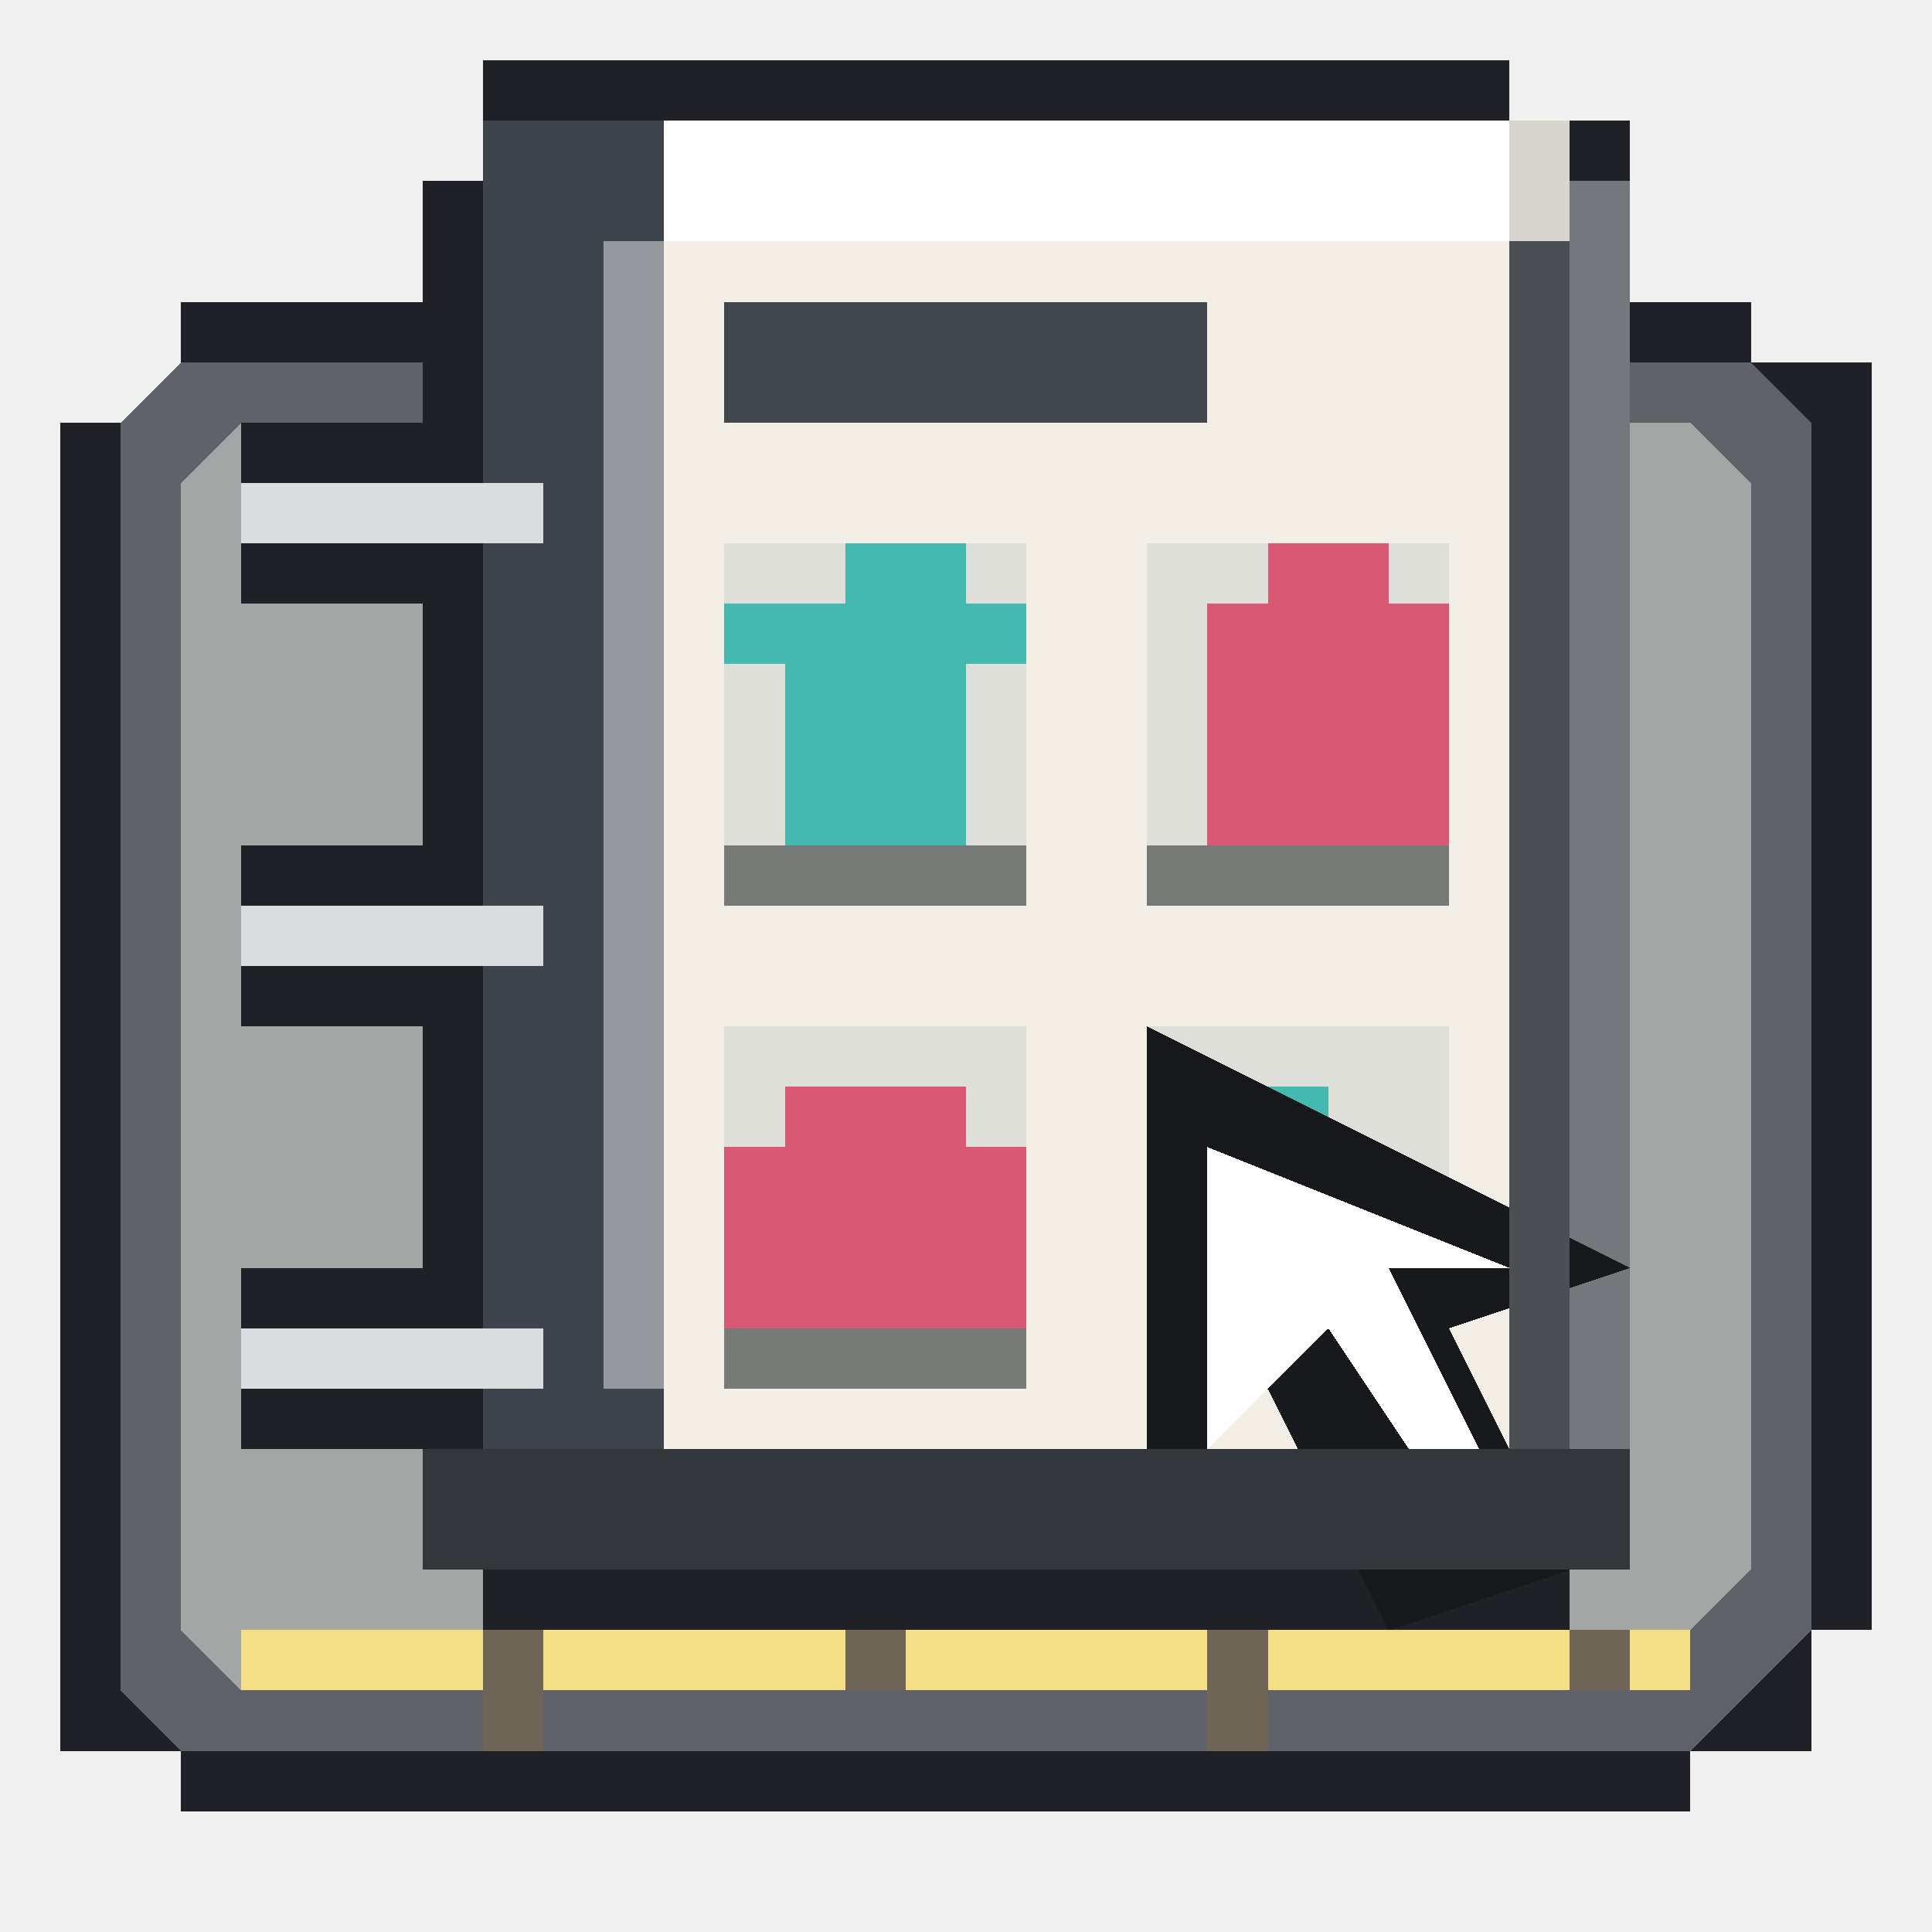
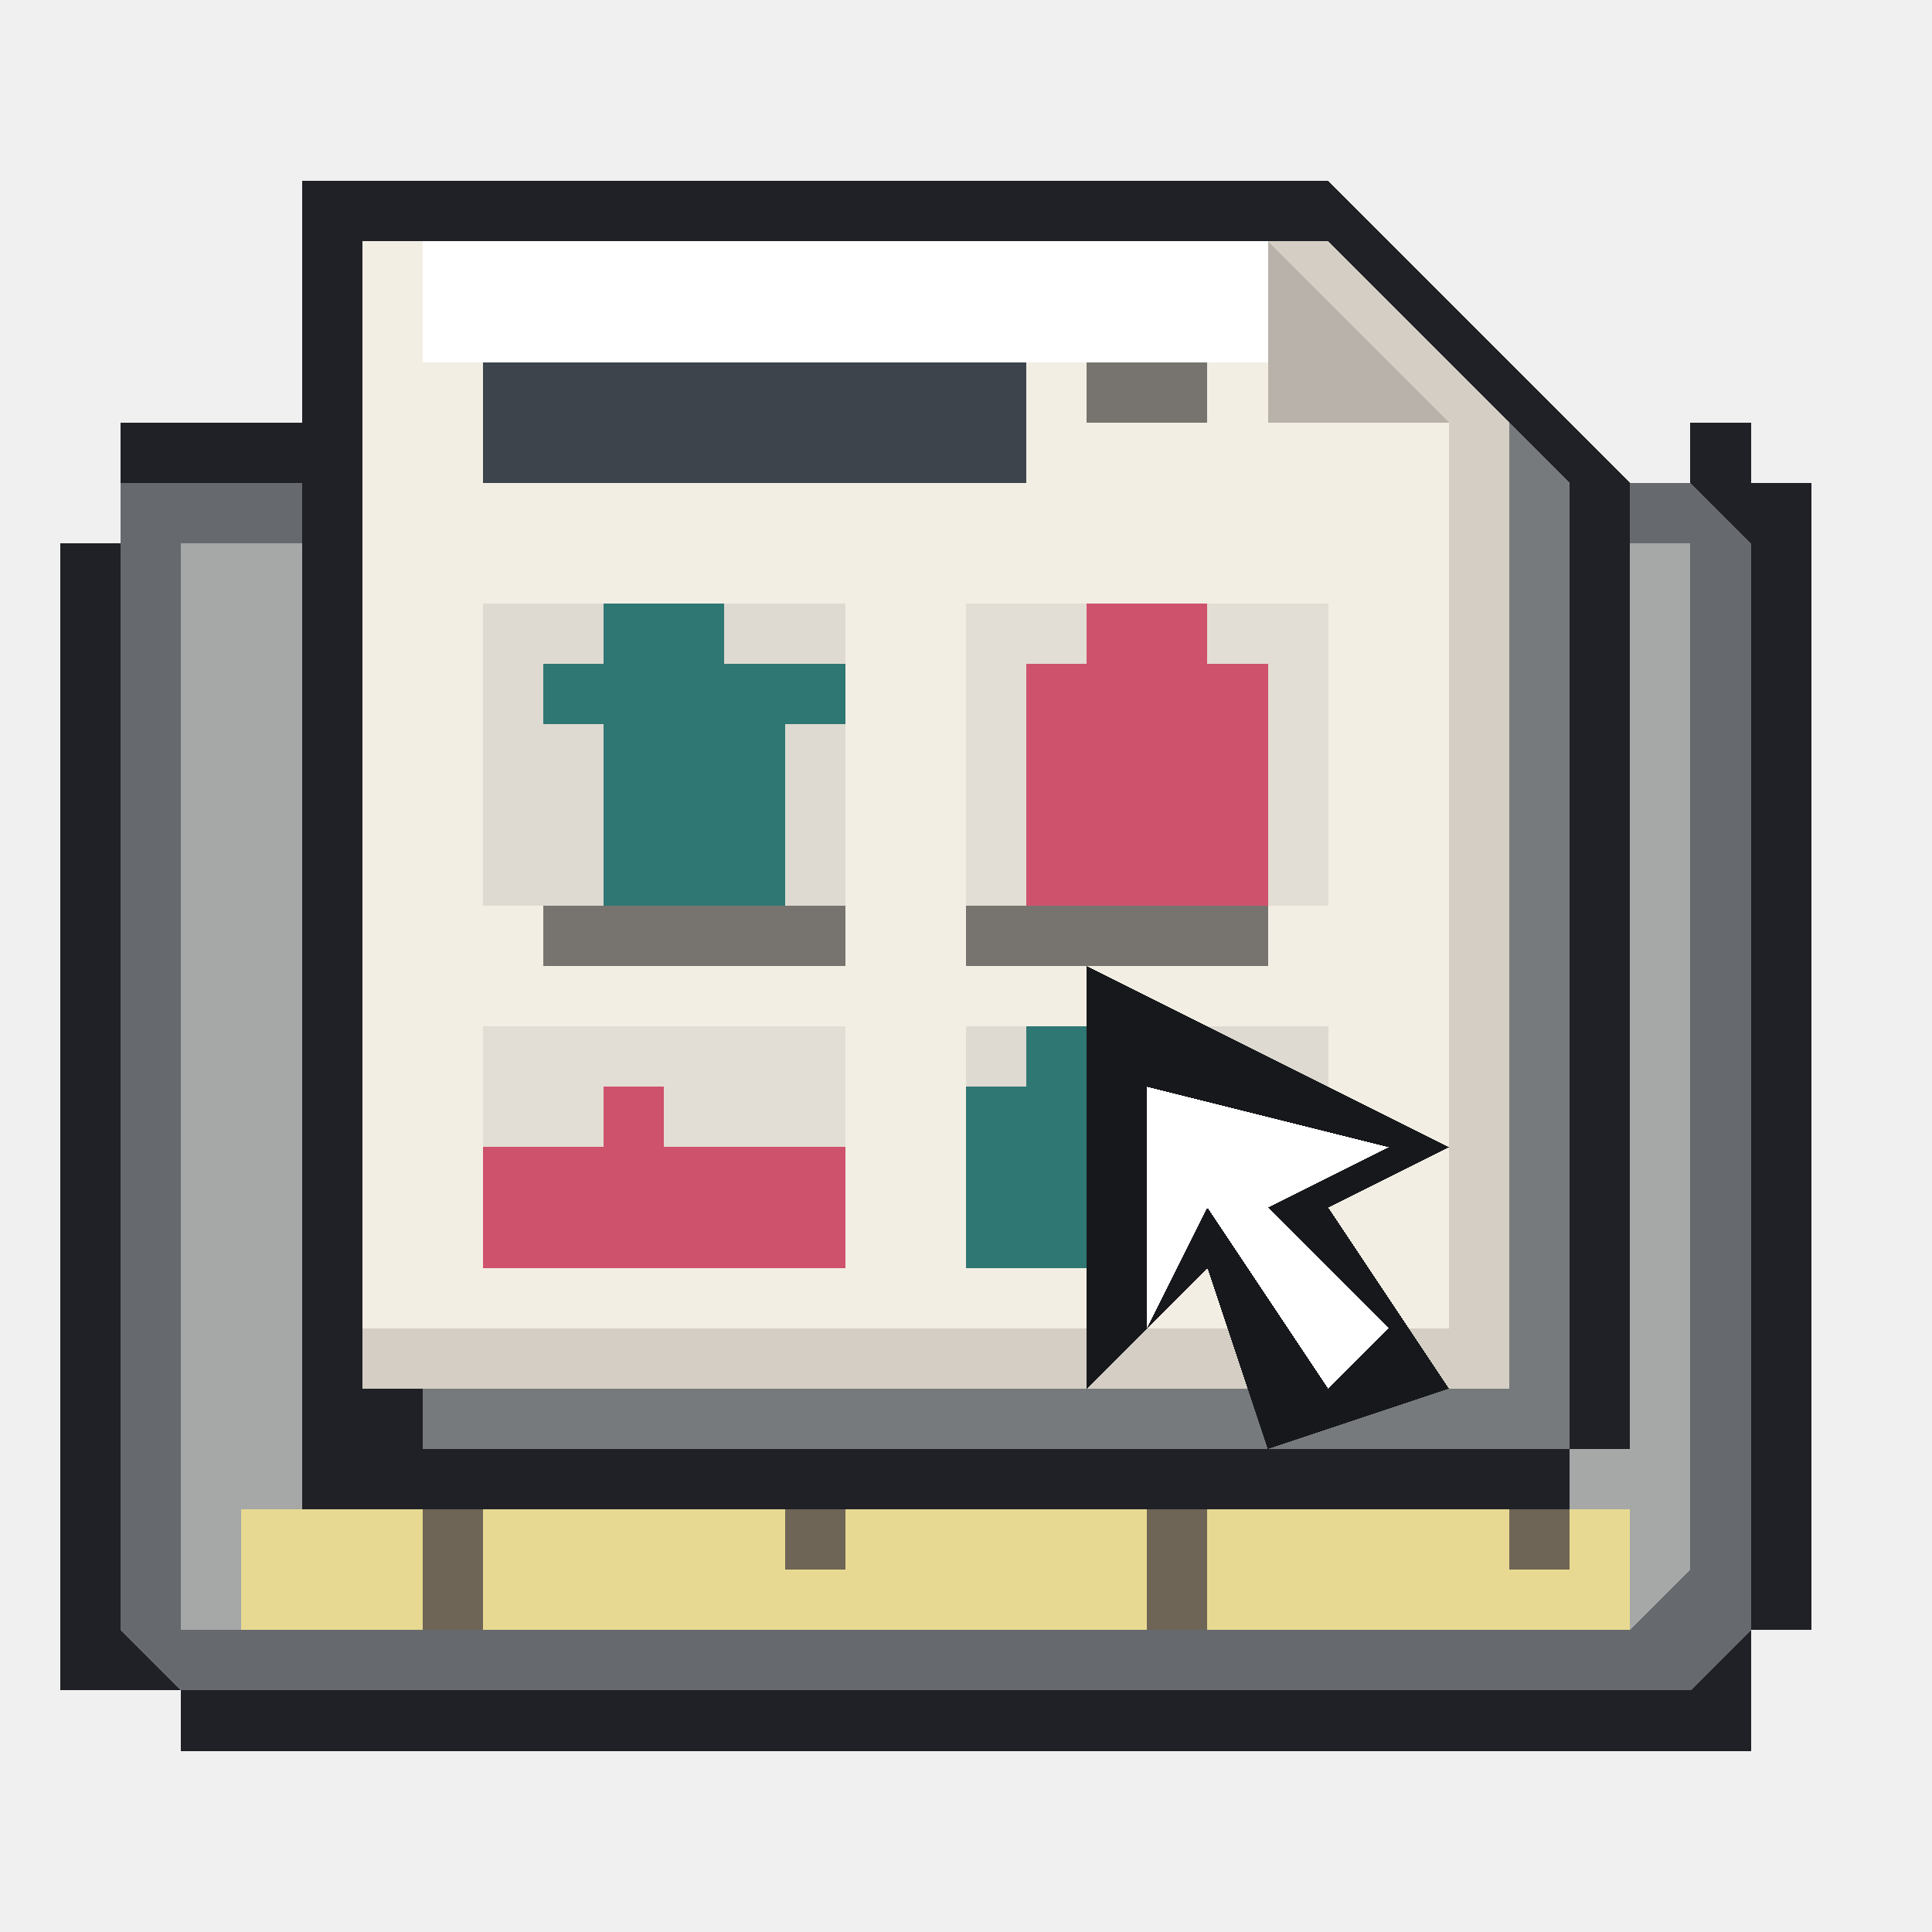
<svg xmlns="http://www.w3.org/2000/svg" viewBox="0 0 32 32" shape-rendering="crispEdges" data-m98-concept="tiktok-catalog" data-m98-grid="32">
-   <path fill="#202126" d="M3 5H29V6H31V27H30V29H28V30H3V29H1V7H3Z" />
-   <polygon fill="#5f6268" points="3,6 29,6 30,7 30,27 28,29 3,29 2,28 2,7" />
-   <polygon fill="#a4a5a5" points="4,7 28,7 29,8 29,26 27,28 4,28 3,27 3,8" />
-   <path fill="#202126" d="M8 1H25V2H27V25H26V27H8V26H7V24H4V21H7V17H4V14H7V10H4V7H7V3H8Z" />
-   <rect fill="#74777c" x="9" y="3" width="18" height="23" />
-   <rect fill="#d8d4ce" x="9" y="2" width="17" height="23" />
-   <rect fill="#f3efe7" x="8" y="2" width="17" height="22" />
-   <rect fill="#ffffff" x="9" y="2" width="16" height="2" />
-   <rect fill="#3d444b" x="8" y="2" width="3" height="22" />
-   <rect fill="#96999e" x="10" y="4" width="1" height="19" />
-   <rect fill="#d9dde0" x="4" y="8" width="5" height="1" />
-   <rect fill="#d9dde0" x="4" y="15" width="5" height="1" />
-   <rect fill="#d9dde0" x="4" y="22" width="5" height="1" />
-   <rect fill="#41474d" x="12" y="5" width="8" height="2" />
-   <rect fill="#dedfd9" x="12" y="9" width="5" height="5" />
-   <path fill="#45b8b0" d="M13 10H14V9H16V10H17V11H16V14H13V11H12V10Z" />
-   <rect fill="#777976" x="12" y="14" width="5" height="1" />
-   <rect fill="#dedfd9" x="19" y="9" width="5" height="5" />
-   <path fill="#d85875" d="M20 10H21V9H23V10H24V14H20Z" />
-   <rect fill="#777976" x="19" y="14" width="5" height="1" />
-   <rect fill="#dedfd9" x="12" y="17" width="5" height="5" />
-   <path fill="#d85875" d="M12 19H13V18H16V19H17V22H12Z" />
-   <rect fill="#777976" x="12" y="22" width="5" height="1" />
-   <rect fill="#dedfd9" x="19" y="17" width="5" height="5" />
-   <path fill="#45b8b0" d="M20 18H22V19H23V22H19V19H20Z" />
-   <polygon fill="#17181b" points="19,17 27,21 24,22 26,26 23,27 21,23 19,25" />
-   <polygon fill="#ffffff" points="20,19 25,21 23,21 25,25 24,25 22,22 20,24" />
-   <rect fill="#4b4e53" x="25" y="4" width="1" height="20" />
-   <rect fill="#33363b" x="7" y="24" width="20" height="2" />
-   <rect fill="#f5df86" x="4" y="27" width="24" height="1" />
-   <rect fill="#6e6556" x="8" y="27" width="1" height="2" />
-   <rect fill="#6e6556" x="14" y="27" width="1" height="1" />
-   <rect fill="#6e6556" x="20" y="27" width="1" height="2" />
-   <rect fill="#6e6556" x="26" y="27" width="1" height="1" />
+   <path fill="#202126" d="M2 7H5V3H22L27 8H28V7H29V8H30V27H29V29H3V28H1V9H2Z" />
+   <polygon fill="#66696d" points="2,8 28,8 29,9 29,27 28,28 3,28 2,27" />
+   <polygon fill="#a6a7a7" points="3,9 28,9 28,26 27,27 3,27" />
+   <rect fill="#e7d991" x="4" y="25" width="23" height="2" />
+   <rect fill="#6e6556" x="7" y="25" width="1" height="2" />
+   <rect fill="#6e6556" x="13" y="25" width="1" height="1" />
+   <rect fill="#6e6556" x="19" y="25" width="1" height="2" />
+   <rect fill="#6e6556" x="25" y="25" width="1" height="1" />
+   <path fill="#202126" d="M5 3H22L27 8V24H26V25H5Z" />
+   <polygon fill="#777a7c" points="7,5 23,5 26,8 26,24 7,24" />
+   <polygon fill="#d4cec4" points="6,4 22,4 25,7 25,23 6,23" />
+   <polygon fill="#f3eee4" points="6,4 21,4 24,7 24,22 6,22" />
+   <polygon fill="#ffffff" points="7,4 21,4 23,6 7,6" />
+   <polygon fill="#b8b2aa" points="21,4 24,7 21,7" />
+   <rect fill="#3d444b" x="8" y="6" width="9" height="2" />
+   <rect fill="#77746f" x="18" y="6" width="2" height="1" />
+   <rect fill="#dedad2" x="8" y="10" width="6" height="5" />
+   <path fill="#2f7773" d="M9 11H10V10H12V11H14V12H13V15H10V12H9Z" />
+   <rect fill="#77746f" x="9" y="15" width="5" height="1" />
+   <rect fill="#e3ded5" x="16" y="10" width="6" height="5" />
+   <path fill="#cf526d" d="M17 11H18V10H20V11H21V15H17Z" />
+   <rect fill="#77746f" x="16" y="15" width="5" height="1" />
+   <rect fill="#e3ded5" x="8" y="17" width="6" height="4" />
+   <path fill="#cf526d" d="M8 19H10V18H11V19H14V21H8Z" />
+   <rect fill="#dedad2" x="16" y="17" width="6" height="4" />
+   <path fill="#2f7773" d="M17 17H19V18H21V21H16V18H17Z" />
+   <polygon fill="#17181b" points="18,16 24,19 22,20 24,23 21,24 20,21 18,23" />
+   <polygon fill="#ffffff" points="19,18 23,19 21,20 23,22 22,23 20,20 19,22" />
</svg>
